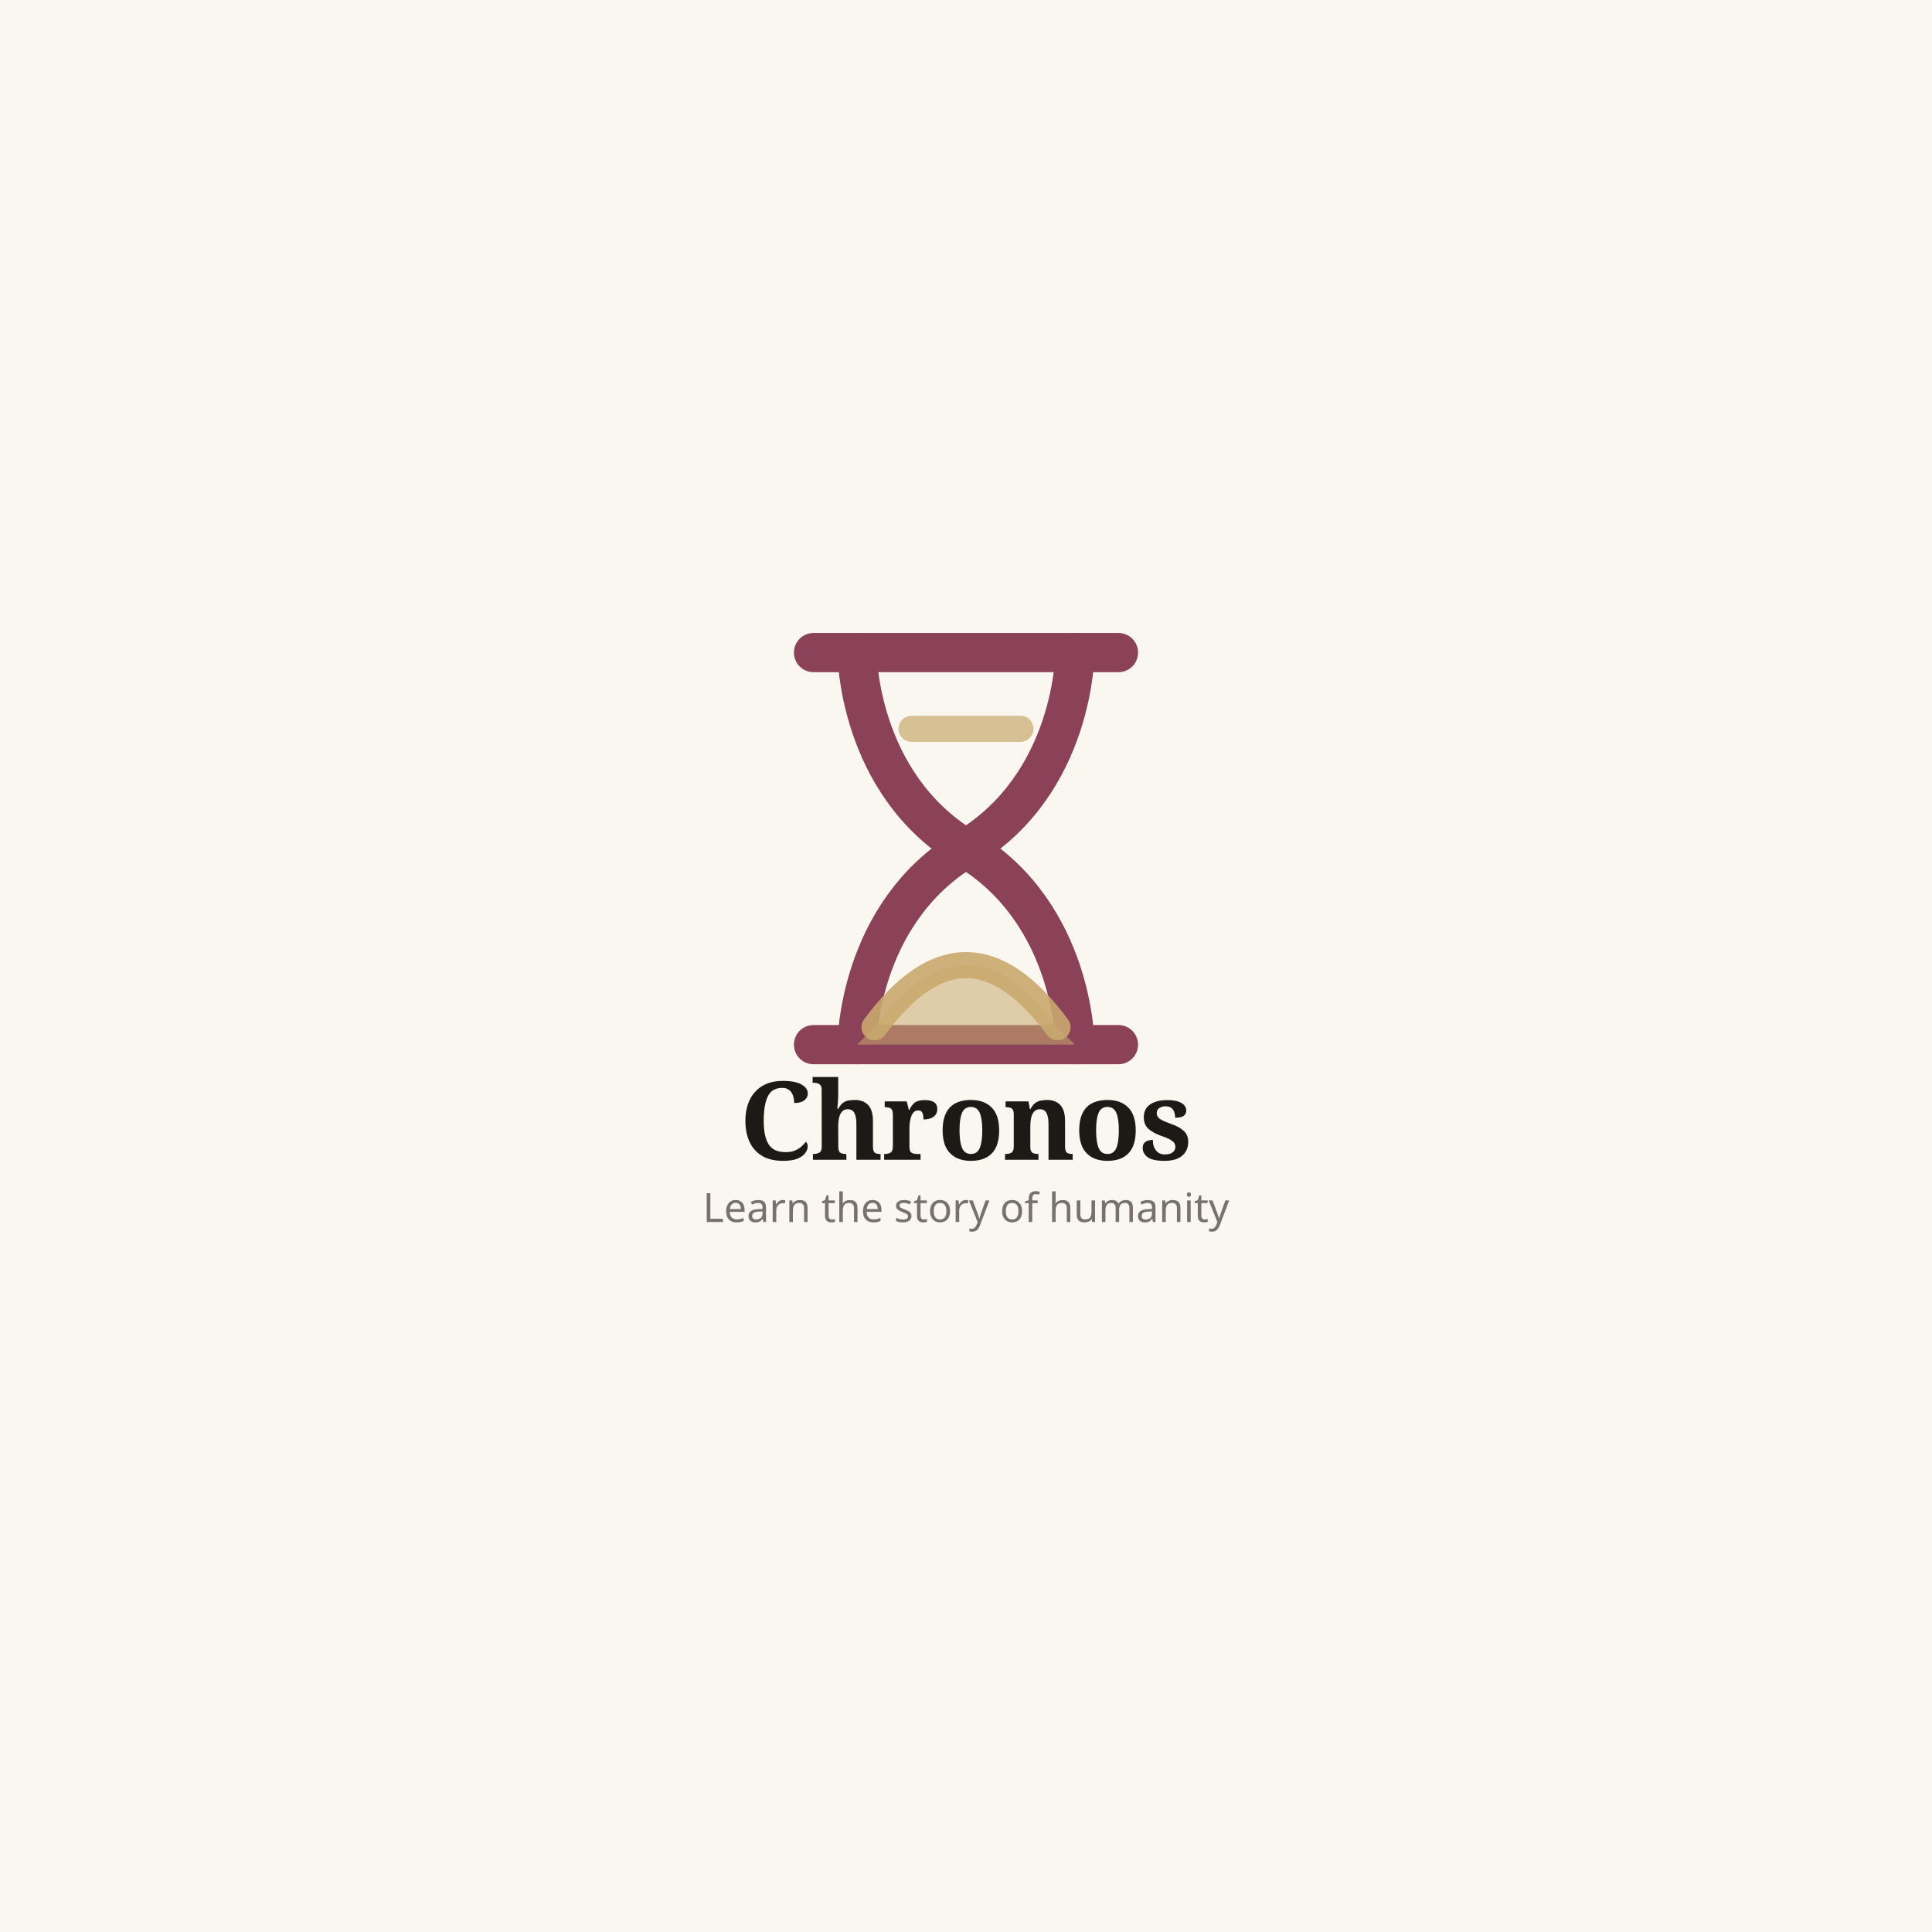
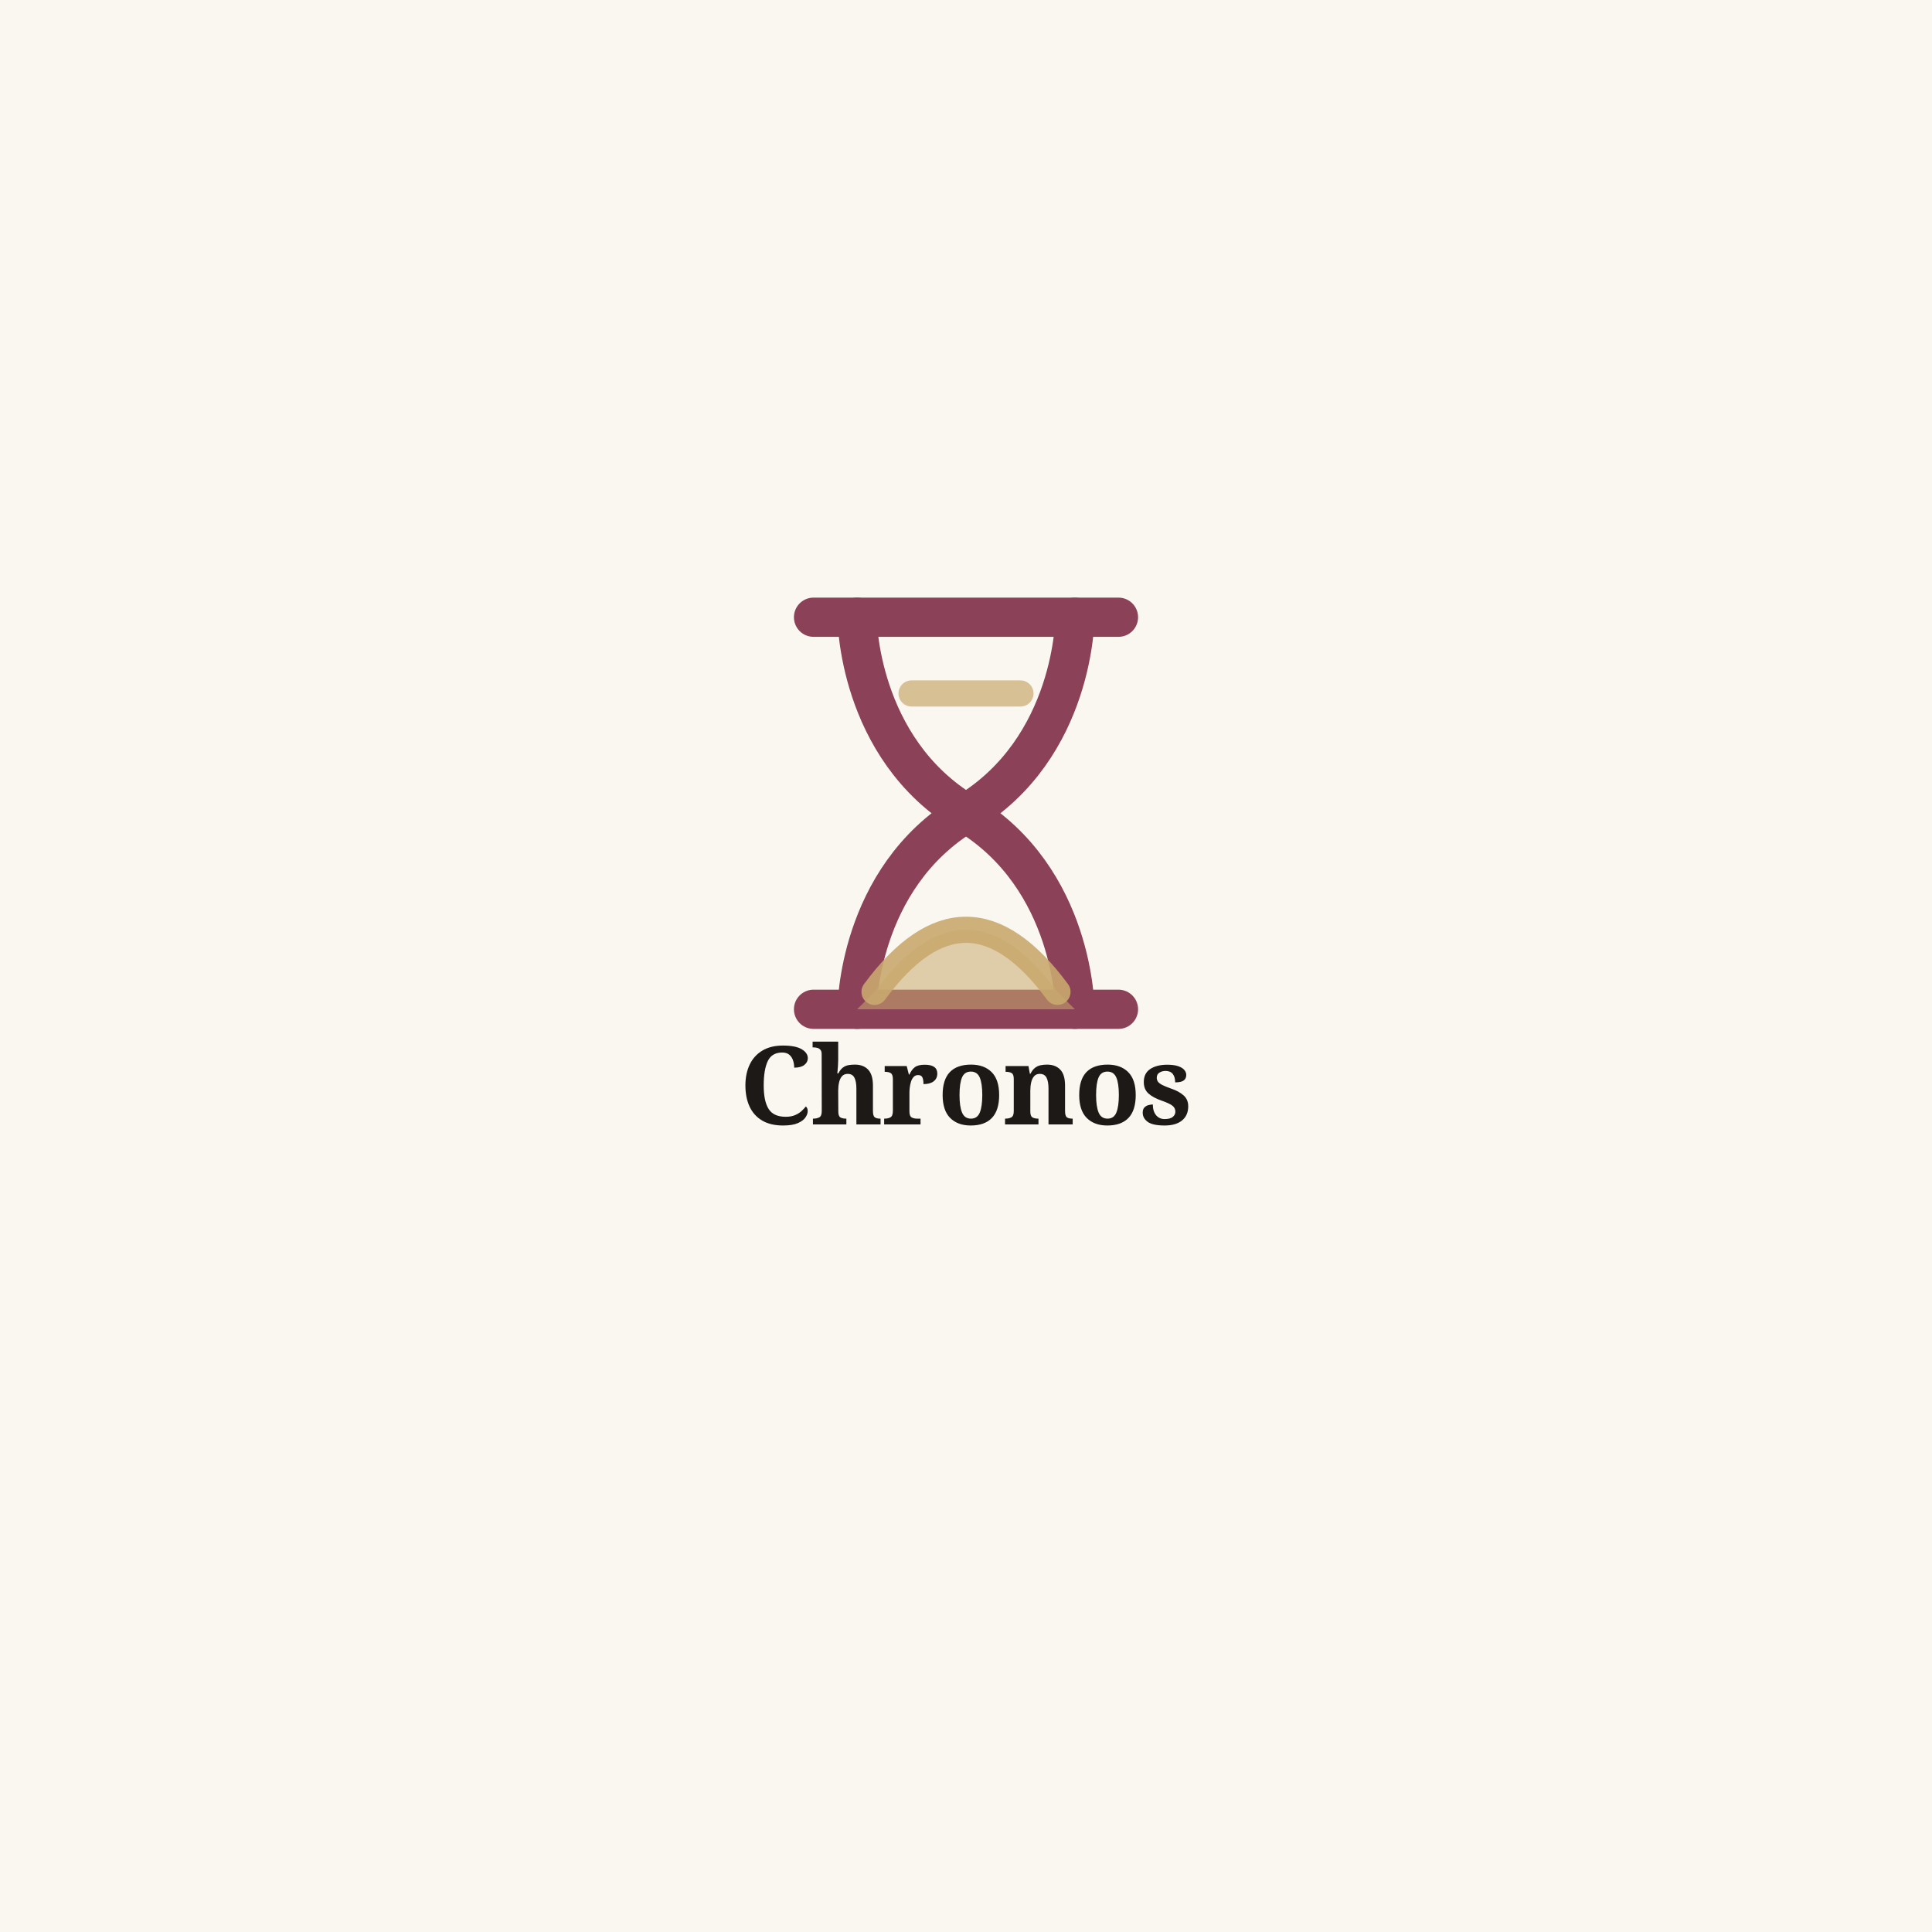
<svg xmlns="http://www.w3.org/2000/svg" width="2732" height="2732" viewBox="0 0 2732 2732">
  <rect width="2732" height="2732" fill="#FAF6F0" />
-   <g transform="translate(1366, 1200) scale(30.8)" stroke="#8B4157" stroke-width="1.8" stroke-linecap="round" stroke-linejoin="round" fill="none">
+   <g transform="translate(1366, 1150) scale(30.8)" stroke="#8B4157" stroke-width="1.8" stroke-linecap="round" stroke-linejoin="round" fill="none">
    <line x1="-7" y1="-9" x2="7" y2="-9" />
    <line x1="-7" y1="9" x2="7" y2="9" />
    <path d="M-5 -9 C-5 -9 -5 -3 0 0 C-5 3 -5 9 -5 9" />
    <path d="M5 -9 C5 -9 5 -3 0 0 C5 3 5 9 5 9" />
    <path d="M-2.5 -5.5 L2.5 -5.5" stroke="#C9A96E" stroke-width="1.2" opacity="0.7" />
    <path d="M-4.2 8.2 Q0 2.5 4.2 8.2 L5 9 L-5 9 Z" fill="#C9A96E" fill-opacity="0.55" stroke="none" />
    <path d="M-4.2 8.2 Q0 2.5 4.2 8.2" stroke="#C9A96E" stroke-width="1.2" fill="none" opacity="0.9" />
  </g>
-   <text x="1366" y="1640" text-anchor="middle" font-family="Georgia, serif" font-size="154" font-weight="700" fill="#1C1917" letter-spacing="-2">Chronos</text>
-   <text x="1366" y="1728" text-anchor="middle" font-family="system-ui, sans-serif" font-size="57" font-weight="400" fill="#78716C">Learn the story of humanity</text>
+   <text x="1366" y="1590" text-anchor="middle" font-family="Georgia, serif" font-size="154" font-weight="700" fill="#1C1917" letter-spacing="-2">Chronos</text>
</svg>
